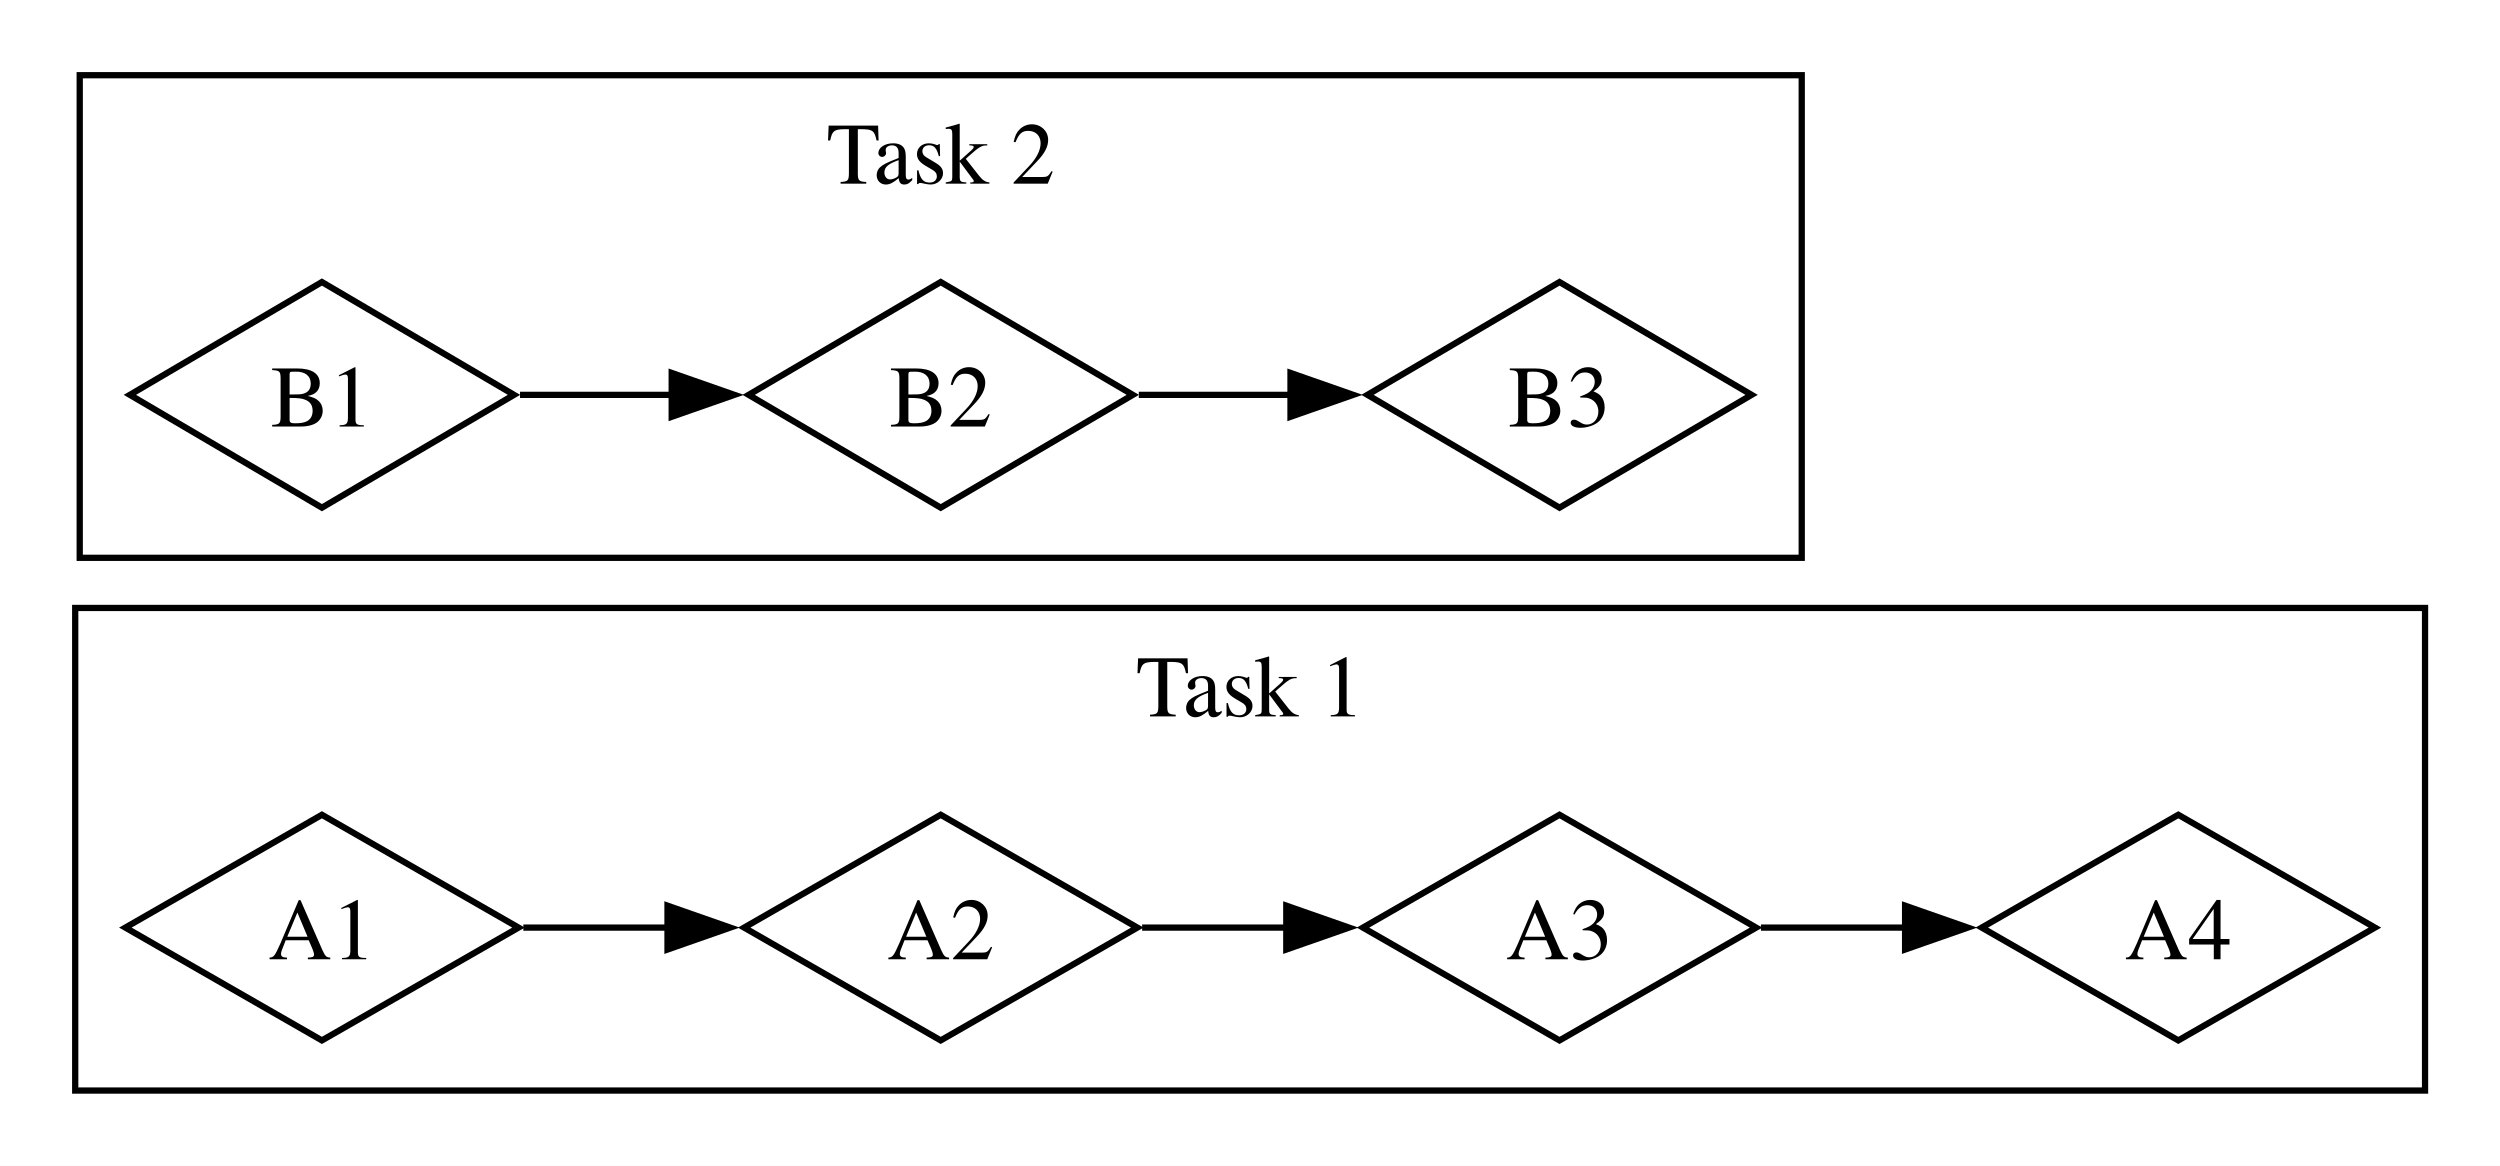
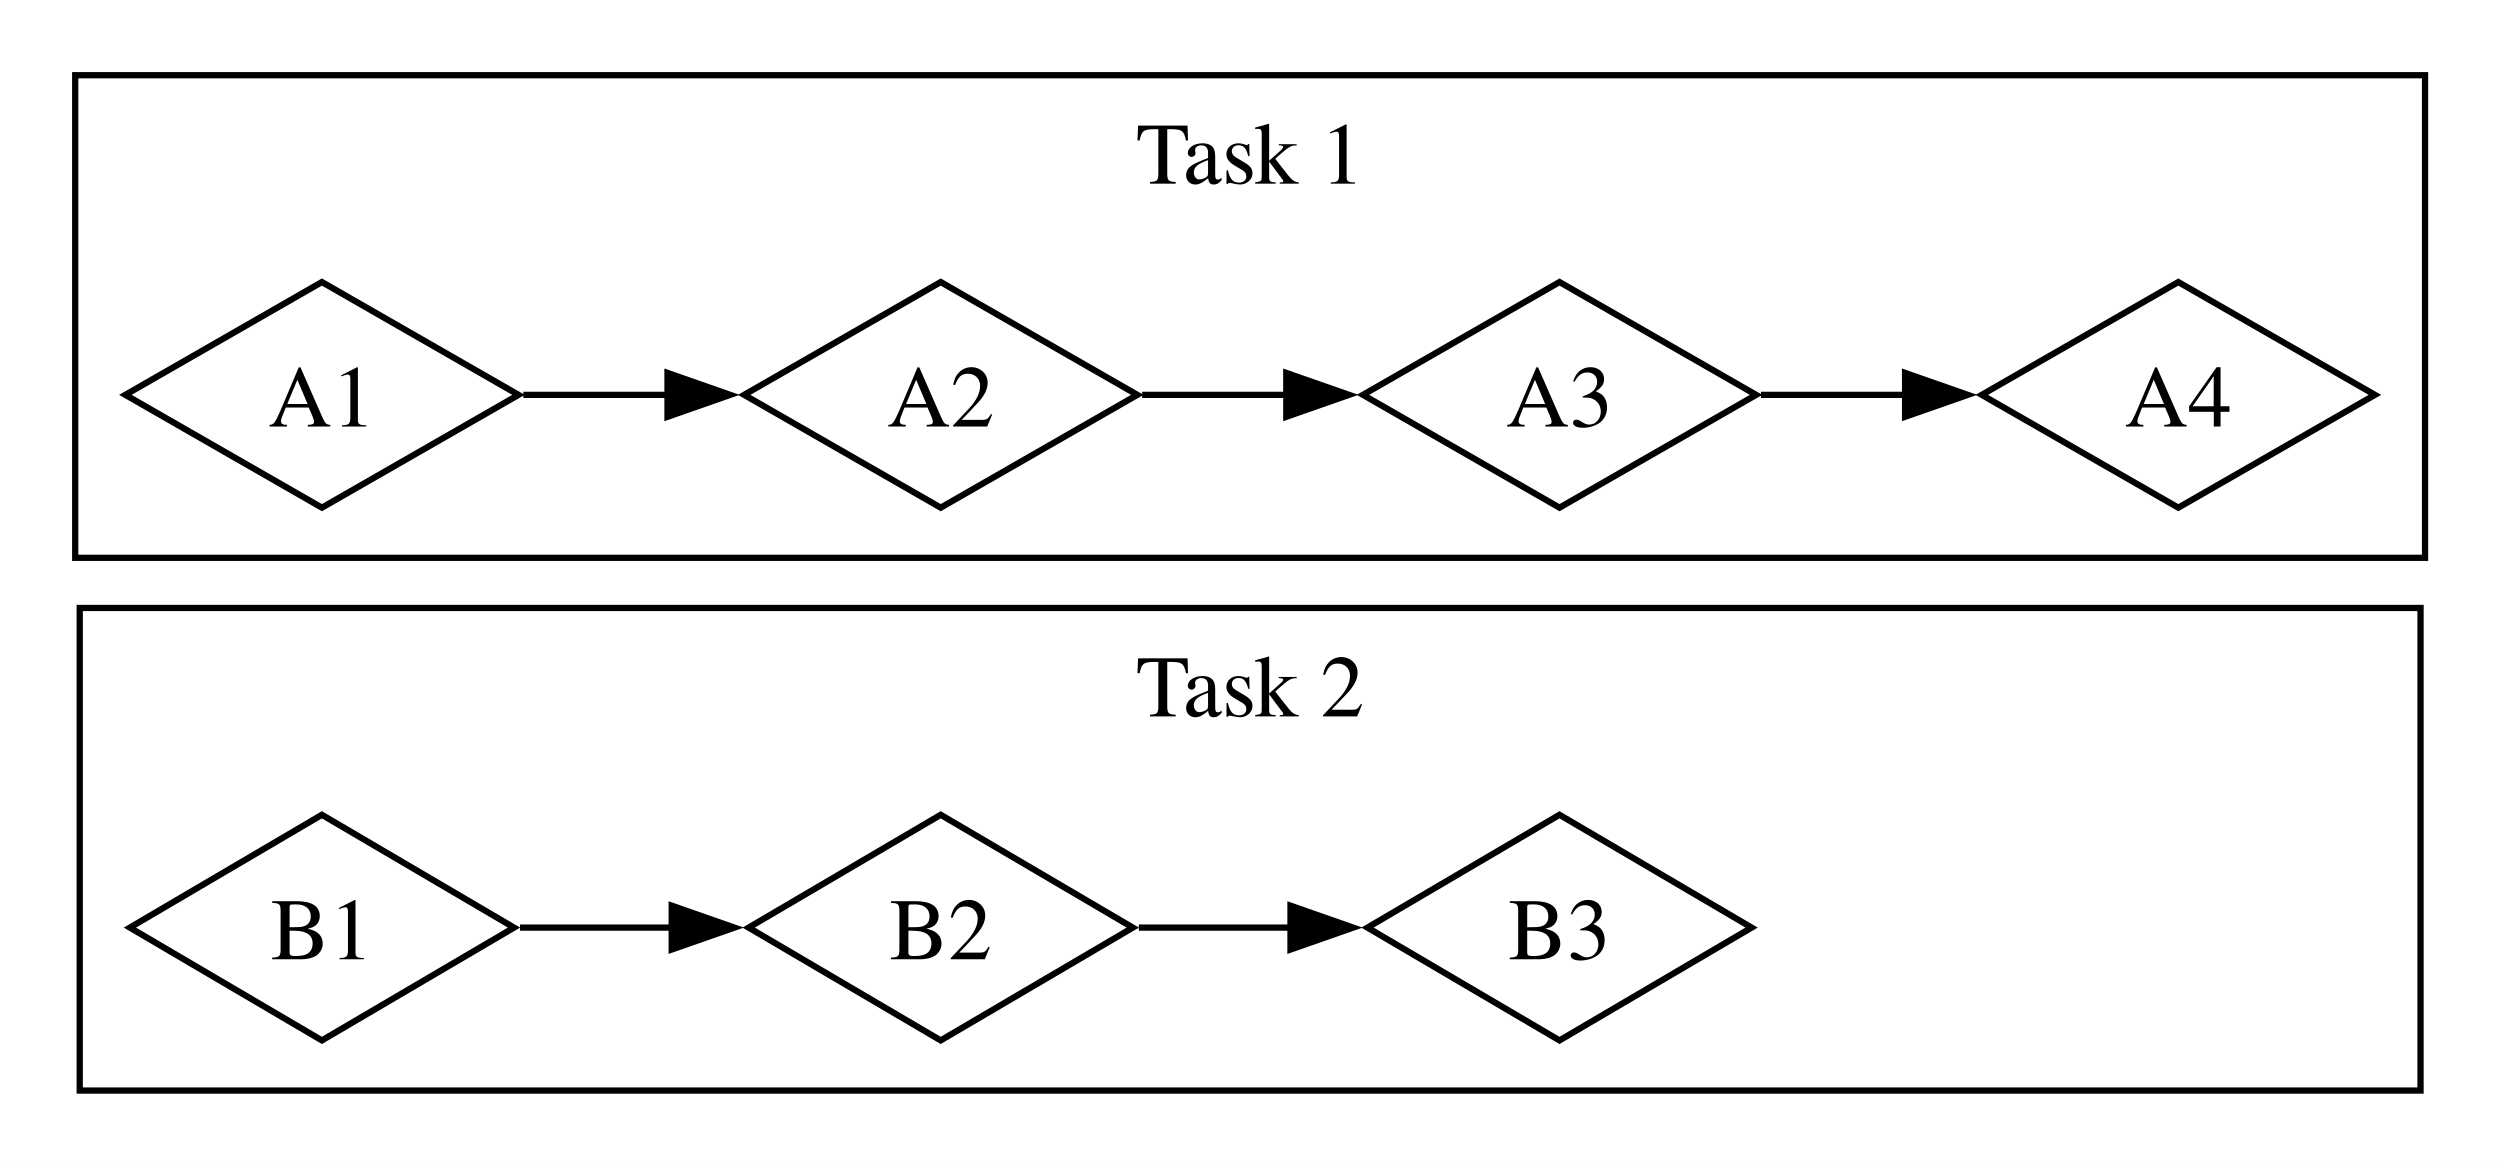
- <svg xmlns="http://www.w3.org/2000/svg" height="640pt" viewBox="0.00 0.00 1662 775">
+ <svg xmlns="http://www.w3.org/2000/svg" viewBox="0.00 0.00 1662.00 775.00">
  <g id="graph0" class="graph" transform="scale(4.16667 4.16667) rotate(0) translate(4 182)">
    <polygon fill="white" stroke="none" points="-4,4 -4,-182 394.92,-182 394.92,4 -4,4" />
    <g id="clust1" class="cluster">
-       <polygon fill="none" stroke="black" points="8,-8 8,-85 382.92,-85 382.92,-8 8,-8" />
-       <text text-anchor="middle" x="195.46" y="-67.7" font-family="Times,serif" font-size="14.00">Task 1</text>
+       <polygon fill="none" stroke="black" points="8.72,-8 8.72,-85 382.2,-85 382.2,-8 8.72,-8" />
+       <text text-anchor="middle" x="195.46" y="-67.7" font-family="Times,serif" font-size="14.00">Task 2</text>
    </g>
    <g id="clust2" class="cluster">
-       <polygon fill="none" stroke="black" points="8.72,-93 8.72,-170 283.47,-170 283.47,-93 8.72,-93" />
-       <text text-anchor="middle" x="146.09" y="-152.7" font-family="Times,serif" font-size="14.00">Task 2</text>
+       <polygon fill="none" stroke="black" points="8,-93 8,-170 382.92,-170 382.92,-93 8,-93" />
+       <text text-anchor="middle" x="195.46" y="-152.7" font-family="Times,serif" font-size="14.00">Task 1</text>
    </g>
    <g id="node1" class="node">
-       <polygon fill="none" stroke="black" points="47.36,-52 16,-34 47.36,-16 78.73,-34 47.36,-52" />
-       <text text-anchor="middle" x="47.36" y="-28.95" font-family="Times,serif" font-size="14.00">A1</text>
+       <polygon fill="none" stroke="black" points="47.36,-52 16.72,-34 47.36,-16 78.01,-34 47.36,-52" />
+       <text text-anchor="middle" x="47.36" y="-28.95" font-family="Times,serif" font-size="14.00">B1</text>
    </g>
    <g id="node2" class="node">
-       <polygon fill="none" stroke="black" points="146.09,-52 114.73,-34 146.09,-16 177.46,-34 146.09,-52" />
-       <text text-anchor="middle" x="146.09" y="-28.95" font-family="Times,serif" font-size="14.00">A2</text>
+       <polygon fill="none" stroke="black" points="146.09,-52 115.45,-34 146.09,-16 176.74,-34 146.09,-52" />
+       <text text-anchor="middle" x="146.09" y="-28.95" font-family="Times,serif" font-size="14.00">B2</text>
    </g>
    <g id="edge1" class="edge">
-       <path fill="none" stroke="black" d="M79.5,-34C86.84,-34 94.78,-34 102.52,-34" />
-       <polygon fill="black" stroke="black" points="102.5,-37.5 112.5,-34 102.5,-30.5 102.5,-37.5" />
+       <path fill="none" stroke="black" d="M78.97,-34C86.72,-34 95.18,-34 103.37,-34" />
+       <polygon fill="black" stroke="black" points="103.17,-37.5 113.17,-34 103.17,-30.5 103.17,-37.5" />
    </g>
    <g id="node3" class="node">
-       <polygon fill="none" stroke="black" points="244.82,-52 213.46,-34 244.82,-16 276.19,-34 244.82,-52" />
-       <text text-anchor="middle" x="244.82" y="-28.95" font-family="Times,serif" font-size="14.00">A3</text>
+       <polygon fill="none" stroke="black" points="244.82,-52 214.18,-34 244.82,-16 275.47,-34 244.82,-52" />
+       <text text-anchor="middle" x="244.82" y="-28.95" font-family="Times,serif" font-size="14.00">B3</text>
    </g>
    <g id="edge2" class="edge">
-       <path fill="none" stroke="black" d="M178.23,-34C185.57,-34 193.51,-34 201.25,-34" />
-       <polygon fill="black" stroke="black" points="201.23,-37.5 211.23,-34 201.23,-30.5 201.23,-37.5" />
-     </g>
-     <g id="node4" class="node">
-       <polygon fill="none" stroke="black" points="343.55,-52 312.19,-34 343.55,-16 374.92,-34 343.55,-52" />
-       <text text-anchor="middle" x="343.55" y="-28.95" font-family="Times,serif" font-size="14.00">A4</text>
-     </g>
-     <g id="edge3" class="edge">
-       <path fill="none" stroke="black" d="M276.96,-34C284.3,-34 292.24,-34 299.98,-34" />
-       <polygon fill="black" stroke="black" points="299.96,-37.5 309.96,-34 299.96,-30.5 299.96,-37.5" />
+       <path fill="none" stroke="black" d="M177.7,-34C185.45,-34 193.91,-34 202.1,-34" />
+       <polygon fill="black" stroke="black" points="201.9,-37.5 211.9,-34 201.9,-30.5 201.9,-37.5" />
    </g>
    <g id="node5" class="node">
-       <polygon fill="none" stroke="black" points="47.36,-137 16.72,-119 47.36,-101 78.01,-119 47.36,-137" />
-       <text text-anchor="middle" x="47.36" y="-113.95" font-family="Times,serif" font-size="14.00">B1</text>
+       <polygon fill="none" stroke="black" points="47.36,-137 16,-119 47.36,-101 78.73,-119 47.36,-137" />
+       <text text-anchor="middle" x="47.36" y="-113.95" font-family="Times,serif" font-size="14.00">A1</text>
    </g>
    <g id="node6" class="node">
-       <polygon fill="none" stroke="black" points="146.09,-137 115.45,-119 146.09,-101 176.74,-119 146.09,-137" />
-       <text text-anchor="middle" x="146.09" y="-113.95" font-family="Times,serif" font-size="14.00">B2</text>
+       <polygon fill="none" stroke="black" points="146.09,-137 114.73,-119 146.09,-101 177.46,-119 146.09,-137" />
+       <text text-anchor="middle" x="146.09" y="-113.95" font-family="Times,serif" font-size="14.00">A2</text>
    </g>
    <g id="edge4" class="edge">
-       <path fill="none" stroke="black" d="M78.97,-119C86.72,-119 95.18,-119 103.37,-119" />
-       <polygon fill="black" stroke="black" points="103.17,-122.5 113.17,-119 103.17,-115.5 103.17,-122.5" />
+       <path fill="none" stroke="black" d="M79.5,-119C86.84,-119 94.78,-119 102.52,-119" />
+       <polygon fill="black" stroke="black" points="102.5,-122.5 112.5,-119 102.5,-115.5 102.5,-122.5" />
    </g>
    <g id="node7" class="node">
-       <polygon fill="none" stroke="black" points="244.82,-137 214.18,-119 244.82,-101 275.47,-119 244.82,-137" />
-       <text text-anchor="middle" x="244.82" y="-113.95" font-family="Times,serif" font-size="14.00">B3</text>
+       <polygon fill="none" stroke="black" points="244.82,-137 213.46,-119 244.82,-101 276.19,-119 244.82,-137" />
+       <text text-anchor="middle" x="244.82" y="-113.95" font-family="Times,serif" font-size="14.00">A3</text>
    </g>
    <g id="edge5" class="edge">
-       <path fill="none" stroke="black" d="M177.7,-119C185.45,-119 193.91,-119 202.1,-119" />
-       <polygon fill="black" stroke="black" points="201.9,-122.5 211.9,-119 201.9,-115.5 201.9,-122.5" />
+       <path fill="none" stroke="black" d="M178.23,-119C185.57,-119 193.51,-119 201.25,-119" />
+       <polygon fill="black" stroke="black" points="201.23,-122.5 211.23,-119 201.23,-115.5 201.23,-122.5" />
+     </g>
+     <g id="node8" class="node">
+       <polygon fill="none" stroke="black" points="343.55,-137 312.19,-119 343.55,-101 374.92,-119 343.55,-137" />
+       <text text-anchor="middle" x="343.55" y="-113.95" font-family="Times,serif" font-size="14.00">A4</text>
+     </g>
+     <g id="edge6" class="edge">
+       <path fill="none" stroke="black" d="M276.96,-119C284.3,-119 292.24,-119 299.98,-119" />
+       <polygon fill="black" stroke="black" points="299.96,-122.5 309.96,-119 299.96,-115.5 299.96,-122.5" />
    </g>
  </g>
</svg>
